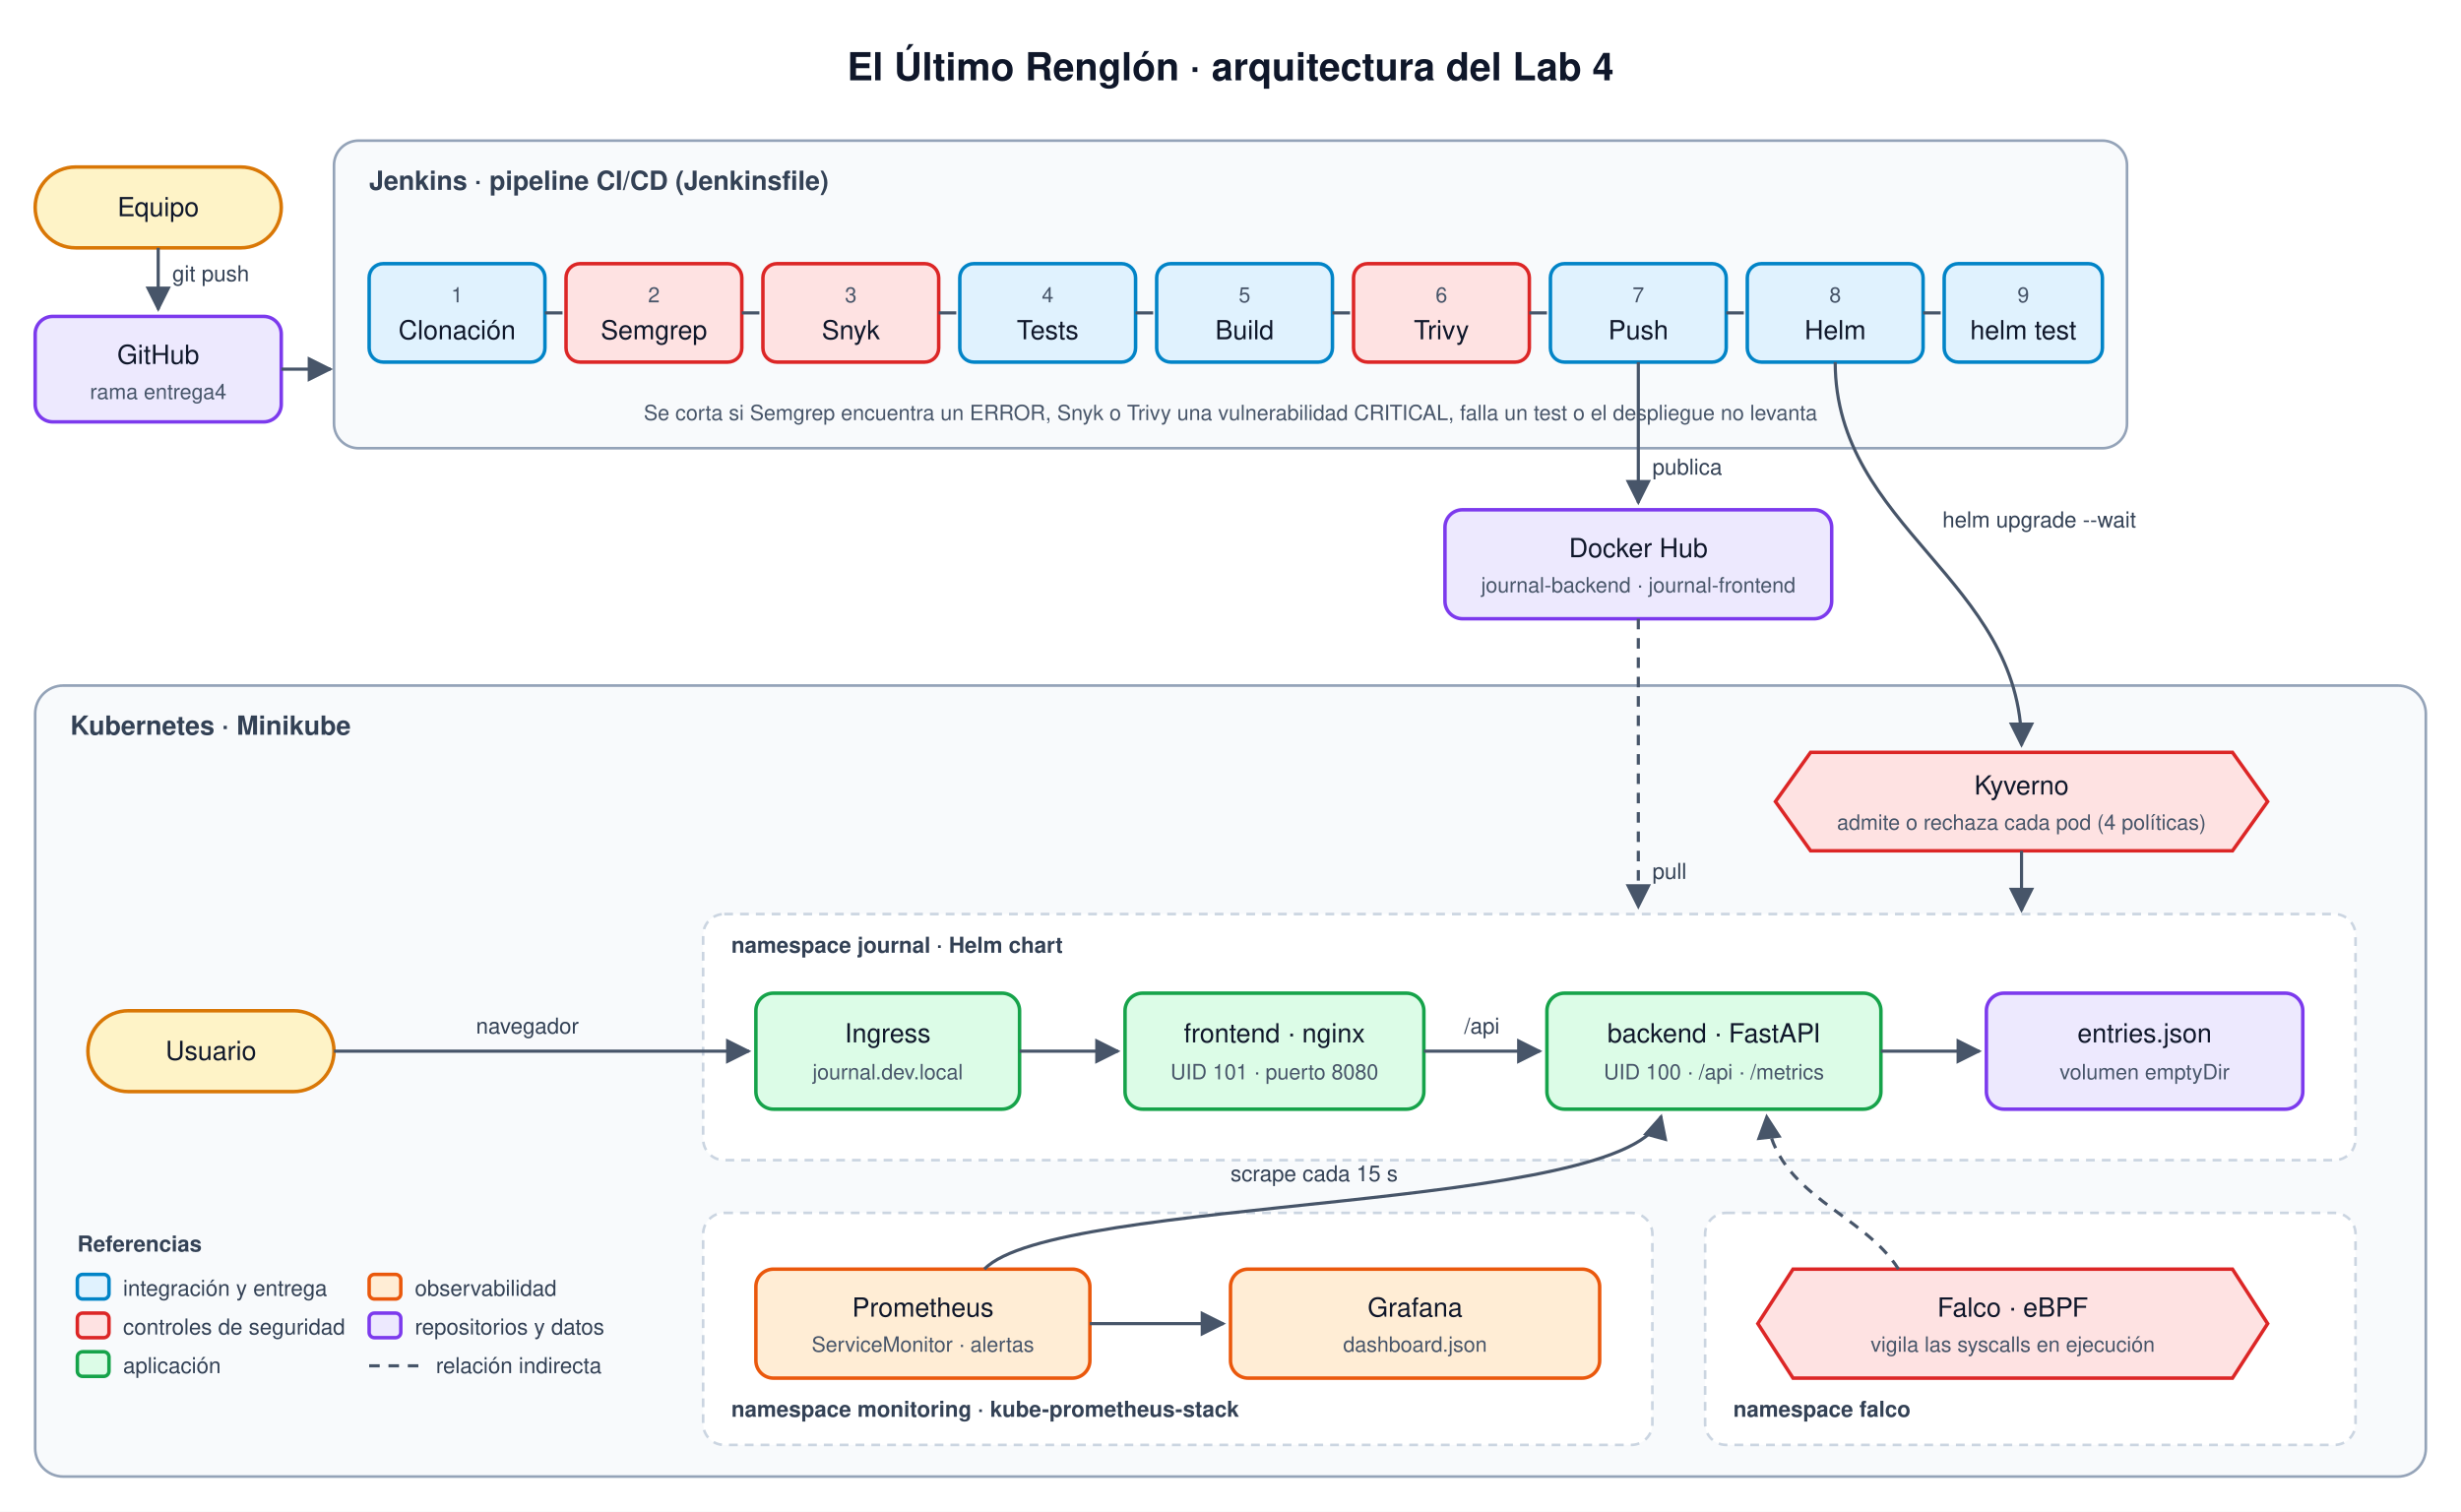
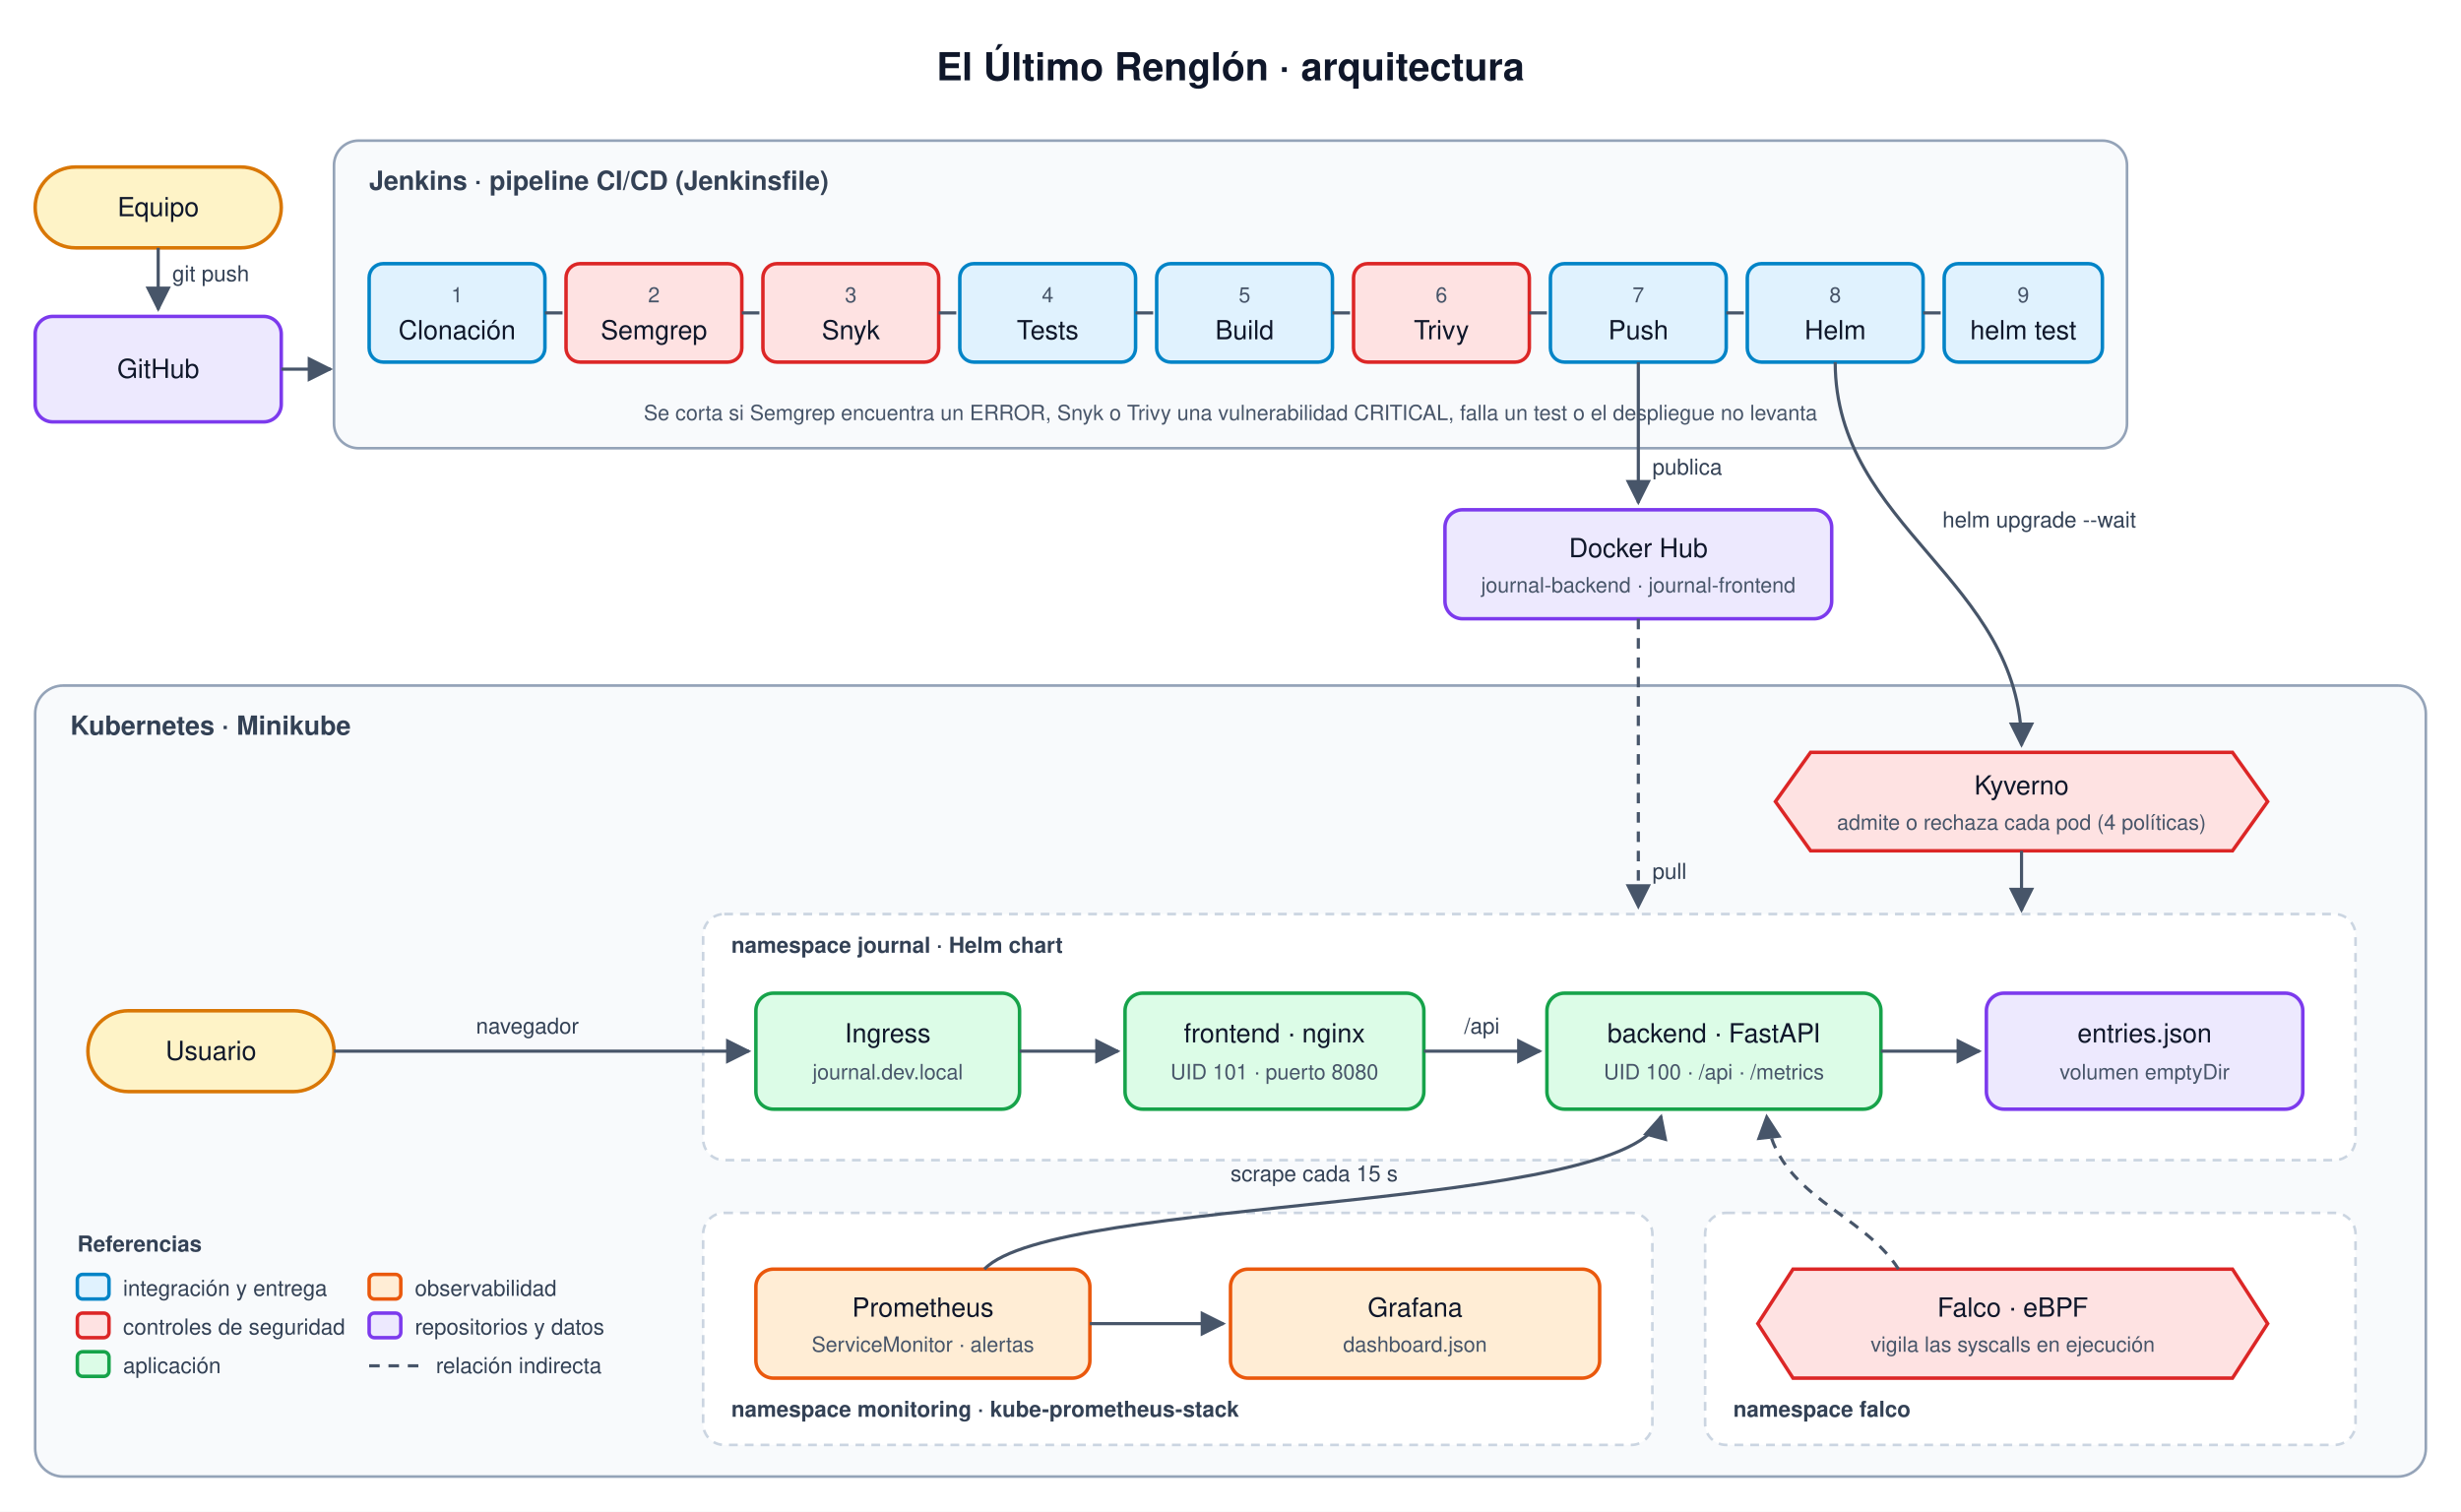
<svg xmlns="http://www.w3.org/2000/svg" viewBox="0 0 1400 860" width="1400" height="860" font-family="Helvetica, Arial, sans-serif">
  <defs>
    <marker id="a" viewBox="0 0 10 10" refX="9" refY="5" markerWidth="8" markerHeight="8" orient="auto-start-reverse">
      <path d="M0,0 L10,5 L0,10 z" fill="#475569" />
    </marker>
    <style>
      .t { font-size: 15px; fill: #0f172a; text-anchor: middle; dominant-baseline: middle; }
      .s { font-size: 12px; fill: #475569; text-anchor: middle; dominant-baseline: middle; }
      .h { font-size: 15px; font-weight: 700; fill: #334155; }
      .lbl { font-size: 12.5px; fill: #334155; }
      .line { stroke: #475569; stroke-width: 1.8; fill: none; }
      .dash { stroke: #475569; stroke-width: 1.8; fill: none; stroke-dasharray: 6 5; }
      .ci  { fill: #e0f2fe; stroke: #0284c7; stroke-width: 2; }
      .sec { fill: #fee2e2; stroke: #dc2626; stroke-width: 2; }
      .app { fill: #dcfce7; stroke: #16a34a; stroke-width: 2; }
      .mon { fill: #ffedd5; stroke: #ea580c; stroke-width: 2; }
      .sto { fill: #ede9fe; stroke: #7c3aed; stroke-width: 2; }
      .ppl { fill: #fef3c7; stroke: #d97706; stroke-width: 2; }
      .grp { fill: #f8fafc; stroke: #94a3b8; stroke-width: 1.5; }
      .ns  { fill: #ffffff; stroke: #cbd5e1; stroke-width: 1.5; stroke-dasharray: 5 4; }
    </style>
  </defs>
  <rect width="1400" height="860" fill="#ffffff" />
-   <text x="700" y="38" class="t" style="font-size:22px;font-weight:700">El Último Renglón · arquitectura del Lab 4</text>
+   <text x="700" y="38" class="t" style="font-size:22px;font-weight:700">El Último Renglón · arquitectura</text>
  <rect x="20" y="95" width="140" height="46" rx="23" class="ppl" />
  <text x="90" y="118" class="t">Equipo</text>
  <path d="M90,141 L90,176" class="line" marker-end="url(#a)" />
  <text x="98" y="160" class="lbl">git push</text>
  <rect x="20" y="180" width="140" height="60" rx="10" class="sto" />
-   <text x="90" y="202" class="t">GitHub</text>
-   <text x="90" y="223" class="s">rama entrega4</text>
+   <text x="90" y="210" class="t">GitHub</text>
  <path d="M160,210 L188,210" class="line" marker-end="url(#a)" />
  <rect x="190" y="80" width="1020" height="175" rx="14" class="grp" />
  <text x="210" y="108" class="h">Jenkins · pipeline CI/CD (Jenkinsfile)</text>
  <g>
    <rect x="210" y="150" width="100" height="56" rx="8" class="ci" />
    <text x="260" y="168" class="s">1</text>
    <text x="260" y="188" class="t">Clonación</text>
    <rect x="322" y="150" width="100" height="56" rx="8" class="sec" />
    <text x="372" y="168" class="s">2</text>
    <text x="372" y="188" class="t">Semgrep</text>
    <rect x="434" y="150" width="100" height="56" rx="8" class="sec" />
    <text x="484" y="168" class="s">3</text>
    <text x="484" y="188" class="t">Snyk</text>
    <rect x="546" y="150" width="100" height="56" rx="8" class="ci" />
    <text x="596" y="168" class="s">4</text>
    <text x="596" y="188" class="t">Tests</text>
    <rect x="658" y="150" width="100" height="56" rx="8" class="ci" />
    <text x="708" y="168" class="s">5</text>
    <text x="708" y="188" class="t">Build</text>
    <rect x="770" y="150" width="100" height="56" rx="8" class="sec" />
    <text x="820" y="168" class="s">6</text>
    <text x="820" y="188" class="t">Trivy</text>
    <rect x="882" y="150" width="100" height="56" rx="8" class="ci" />
    <text x="932" y="168" class="s">7</text>
    <text x="932" y="188" class="t">Push</text>
    <rect x="994" y="150" width="100" height="56" rx="8" class="ci" />
    <text x="1044" y="168" class="s">8</text>
    <text x="1044" y="188" class="t">Helm</text>
    <rect x="1106" y="150" width="90" height="56" rx="8" class="ci" />
    <text x="1151" y="168" class="s">9</text>
    <text x="1151" y="188" class="t">helm test</text>
    <path d="M310,178 L320,178 M422,178 L432,178 M534,178 L544,178 M646,178 L656,178 M758,178 L768,178 M870,178 L880,178 M982,178 L992,178 M1094,178 L1104,178" class="line" />
  </g>
  <text x="700" y="235" class="s">Se corta si Semgrep encuentra un ERROR, Snyk o Trivy una vulnerabilidad CRITICAL, falla un test o el despliegue no levanta</text>
  <path d="M932,206 L932,286" class="line" marker-end="url(#a)" />
  <text x="940" y="270" class="lbl">publica</text>
  <rect x="822" y="290" width="220" height="62" rx="10" class="sto" />
  <text x="932" y="312" class="t">Docker Hub</text>
  <text x="932" y="333" class="s">journal-backend · journal-frontend</text>
  <rect x="20" y="390" width="1360" height="450" rx="16" class="grp" />
  <text x="40" y="418" class="h">Kubernetes · Minikube</text>
  <path d="M1044,206 C1044,300 1150,330 1150,424" class="line" marker-end="url(#a)" />
  <text x="1105" y="300" class="lbl">helm upgrade --wait</text>
  <polygon points="1030,428 1270,428 1290,456 1270,484 1030,484 1010,456" class="sec" />
  <text x="1150" y="447" class="t">Kyverno</text>
  <text x="1150" y="468" class="s">admite o rechaza cada pod (4 políticas)</text>
  <path d="M1150,484 L1150,518" class="line" marker-end="url(#a)" />
  <rect x="400" y="520" width="940" height="140" rx="12" class="ns" />
  <text x="416" y="542" class="lbl" style="font-weight:700">namespace journal · Helm chart</text>
  <path d="M932,352 L932,516" class="dash" marker-end="url(#a)" />
  <text x="940" y="500" class="lbl">pull</text>
  <rect x="430" y="565" width="150" height="66" rx="10" class="app" />
  <text x="505" y="588" class="t">Ingress</text>
  <text x="505" y="610" class="s">journal.dev.local</text>
  <rect x="640" y="565" width="170" height="66" rx="10" class="app" />
  <text x="725" y="588" class="t">frontend · nginx</text>
  <text x="725" y="610" class="s">UID 101 · puerto 8080</text>
  <rect x="880" y="565" width="190" height="66" rx="10" class="app" />
  <text x="975" y="588" class="t">backend · FastAPI</text>
  <text x="975" y="610" class="s">UID 100 · /api · /metrics</text>
  <rect x="1130" y="565" width="180" height="66" rx="10" class="sto" />
  <text x="1220" y="588" class="t">entries.json</text>
  <text x="1220" y="610" class="s">volumen emptyDir</text>
  <path d="M580,598 L636,598" class="line" marker-end="url(#a)" />
  <path d="M810,598 L876,598" class="line" marker-end="url(#a)" />
  <text x="843" y="588" class="lbl" text-anchor="middle">/api</text>
  <path d="M1070,598 L1126,598" class="line" marker-end="url(#a)" />
  <rect x="50" y="575" width="140" height="46" rx="23" class="ppl" />
  <text x="120" y="598" class="t">Usuario</text>
  <path d="M190,598 L426,598" class="line" marker-end="url(#a)" />
  <text x="300" y="588" class="lbl" text-anchor="middle">navegador</text>
  <rect x="400" y="690" width="540" height="132" rx="12" class="ns" />
  <text x="416" y="806" class="lbl" style="font-weight:700">namespace monitoring · kube-prometheus-stack</text>
  <rect x="430" y="722" width="190" height="62" rx="10" class="mon" />
  <text x="525" y="744" class="t">Prometheus</text>
  <text x="525" y="765" class="s">ServiceMonitor · alertas</text>
  <rect x="700" y="722" width="210" height="62" rx="10" class="mon" />
  <text x="805" y="744" class="t">Grafana</text>
  <text x="805" y="765" class="s">dashboard.json</text>
  <path d="M620,753 L696,753" class="line" marker-end="url(#a)" />
  <path d="M560,722 C600,680 930,690 945,635" class="line" marker-end="url(#a)" />
  <text x="700" y="672" class="lbl">scrape cada 15 s</text>
  <rect x="970" y="690" width="370" height="132" rx="12" class="ns" />
  <text x="986" y="806" class="lbl" style="font-weight:700">namespace falco</text>
  <polygon points="1020,722 1270,722 1290,753 1270,784 1020,784 1000,753" class="sec" />
  <text x="1145" y="744" class="t">Falco · eBPF</text>
  <text x="1145" y="765" class="s">vigila las syscalls en ejecución</text>
  <path d="M1080,722 C1060,690 1010,680 1005,635" class="dash" marker-end="url(#a)" />
  <text x="44" y="712" class="lbl" style="font-weight:700">Referencias</text>
  <rect x="44" y="725" width="18" height="14" rx="3" class="ci" />
  <text x="70" y="733" class="lbl" dominant-baseline="middle">integración y entrega</text>
  <rect x="44" y="747" width="18" height="14" rx="3" class="sec" />
  <text x="70" y="755" class="lbl" dominant-baseline="middle">controles de seguridad</text>
  <rect x="44" y="769" width="18" height="14" rx="3" class="app" />
  <text x="70" y="777" class="lbl" dominant-baseline="middle">aplicación</text>
  <rect x="210" y="725" width="18" height="14" rx="3" class="mon" />
  <text x="236" y="733" class="lbl" dominant-baseline="middle">observabilidad</text>
  <rect x="210" y="747" width="18" height="14" rx="3" class="sto" />
  <text x="236" y="755" class="lbl" dominant-baseline="middle">repositorios y datos</text>
  <path d="M210,777 L240,777" class="dash" />
  <text x="248" y="777" class="lbl" dominant-baseline="middle">relación indirecta</text>
</svg>
